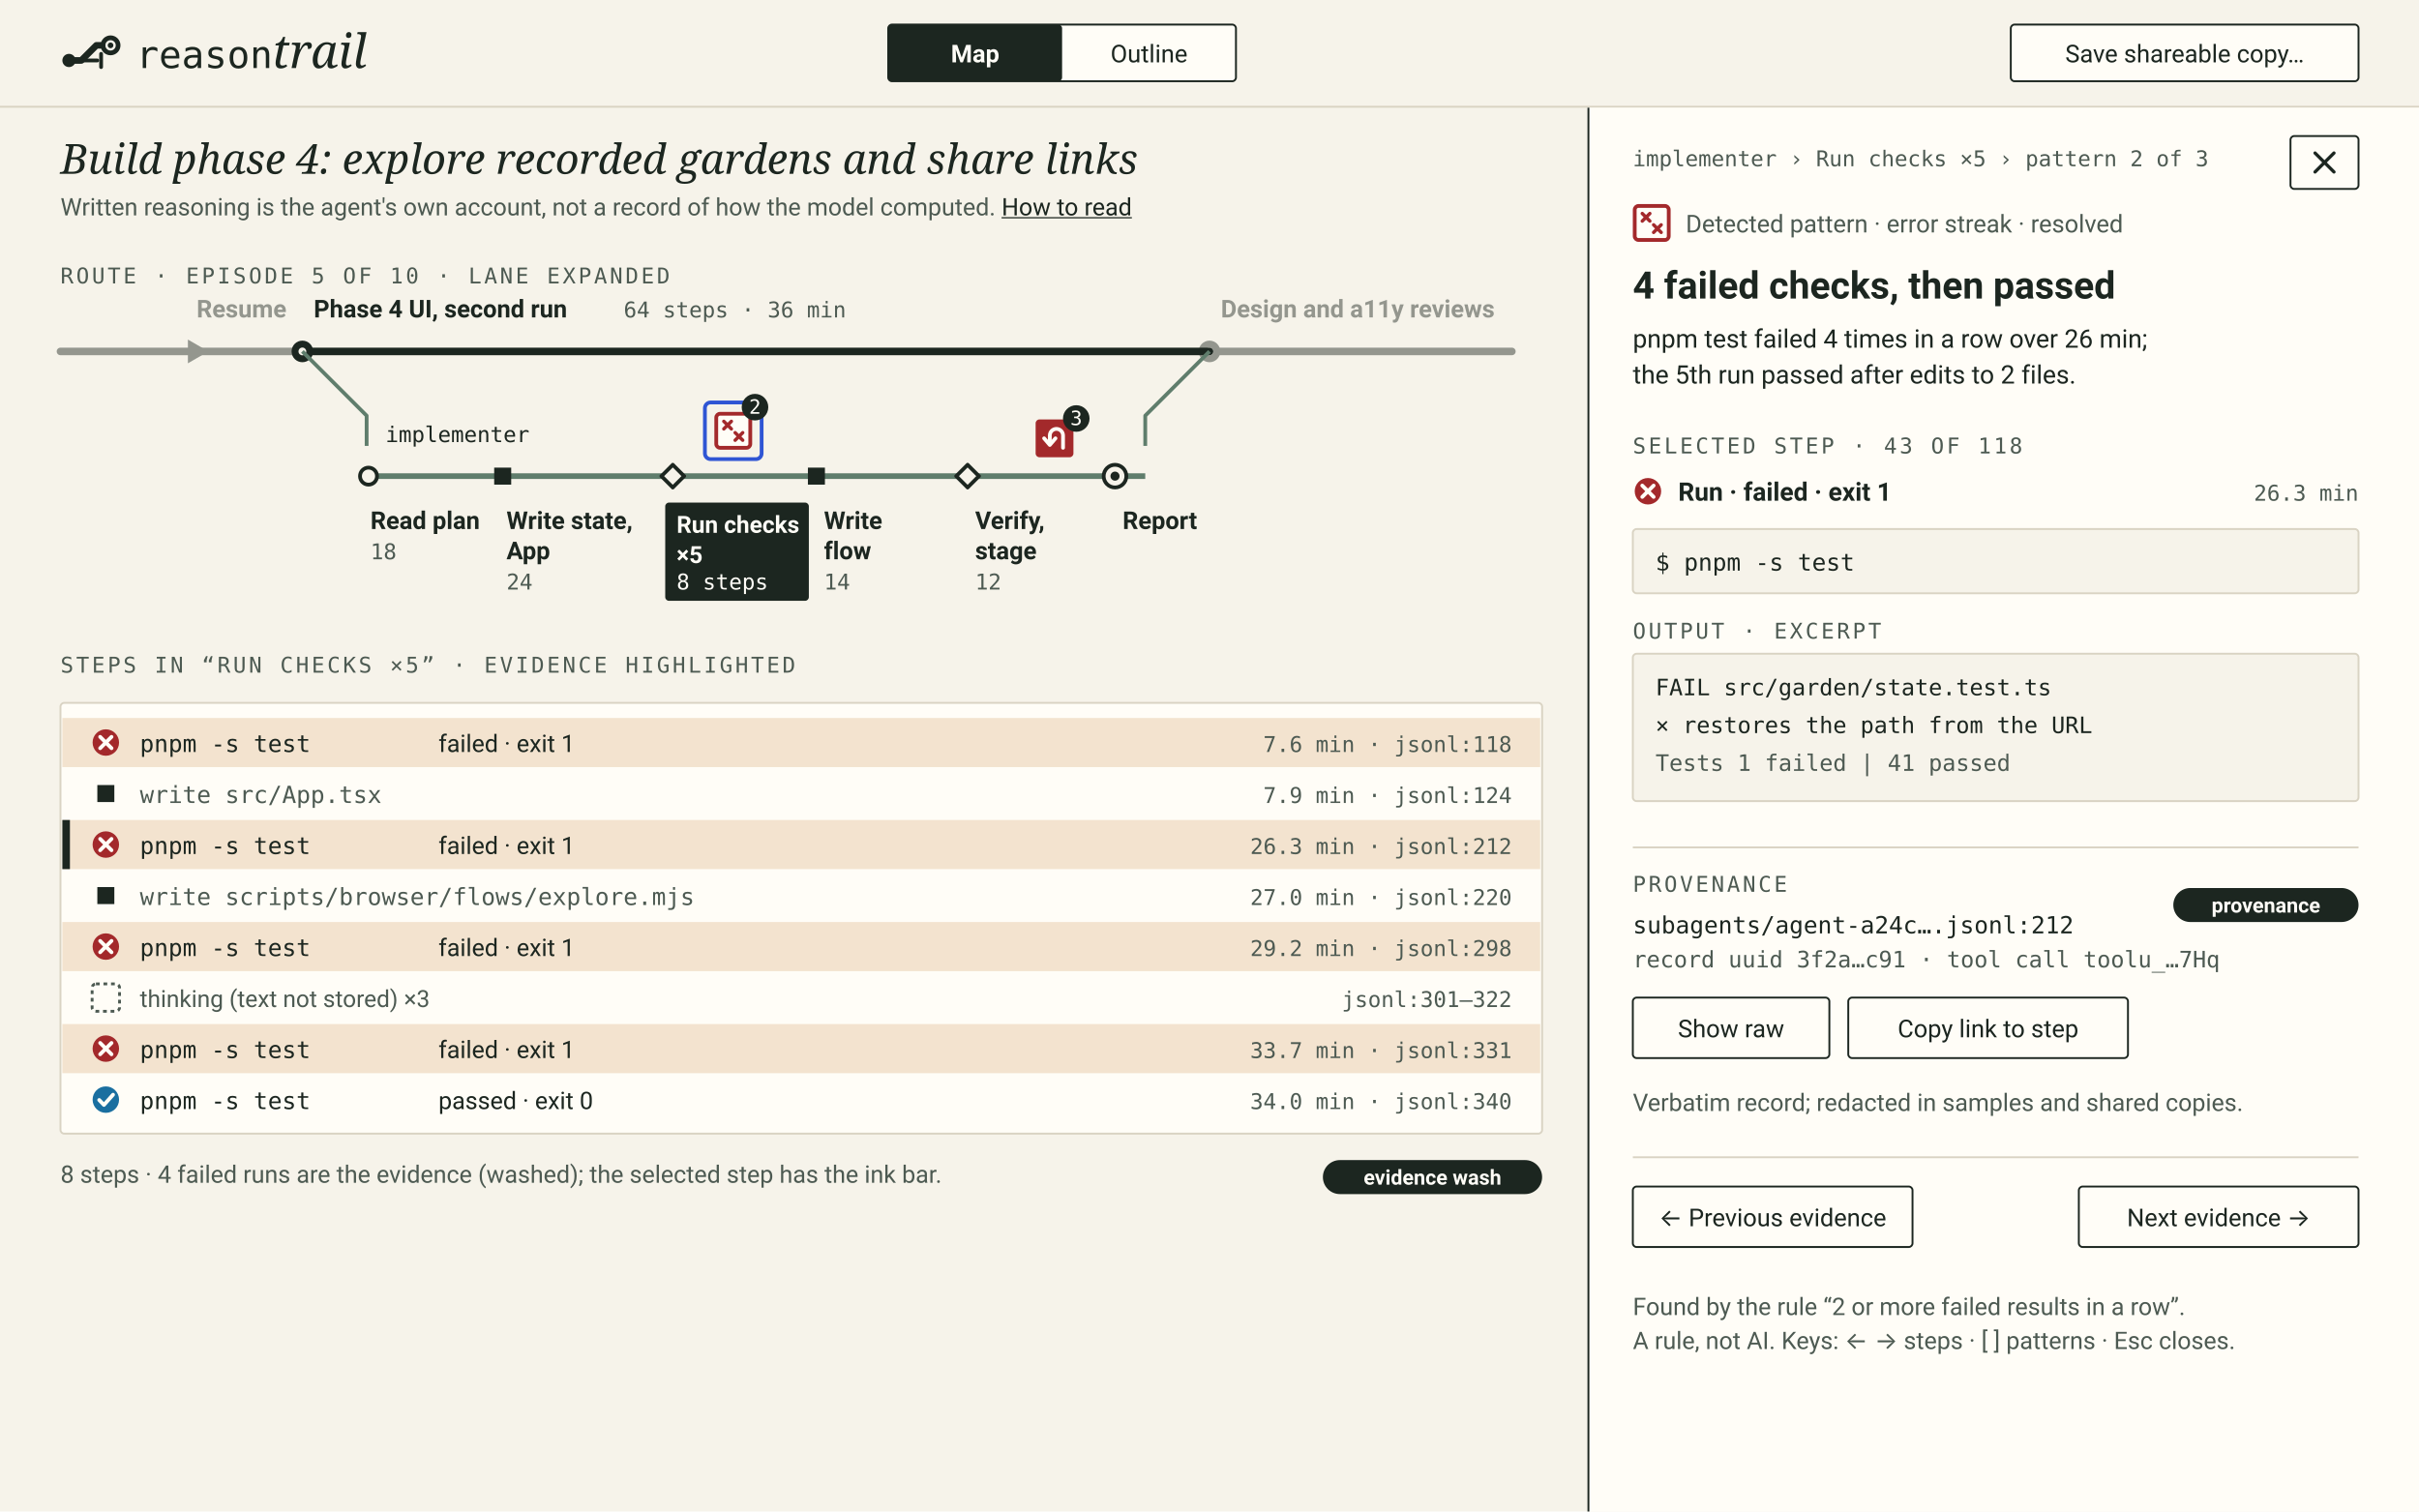
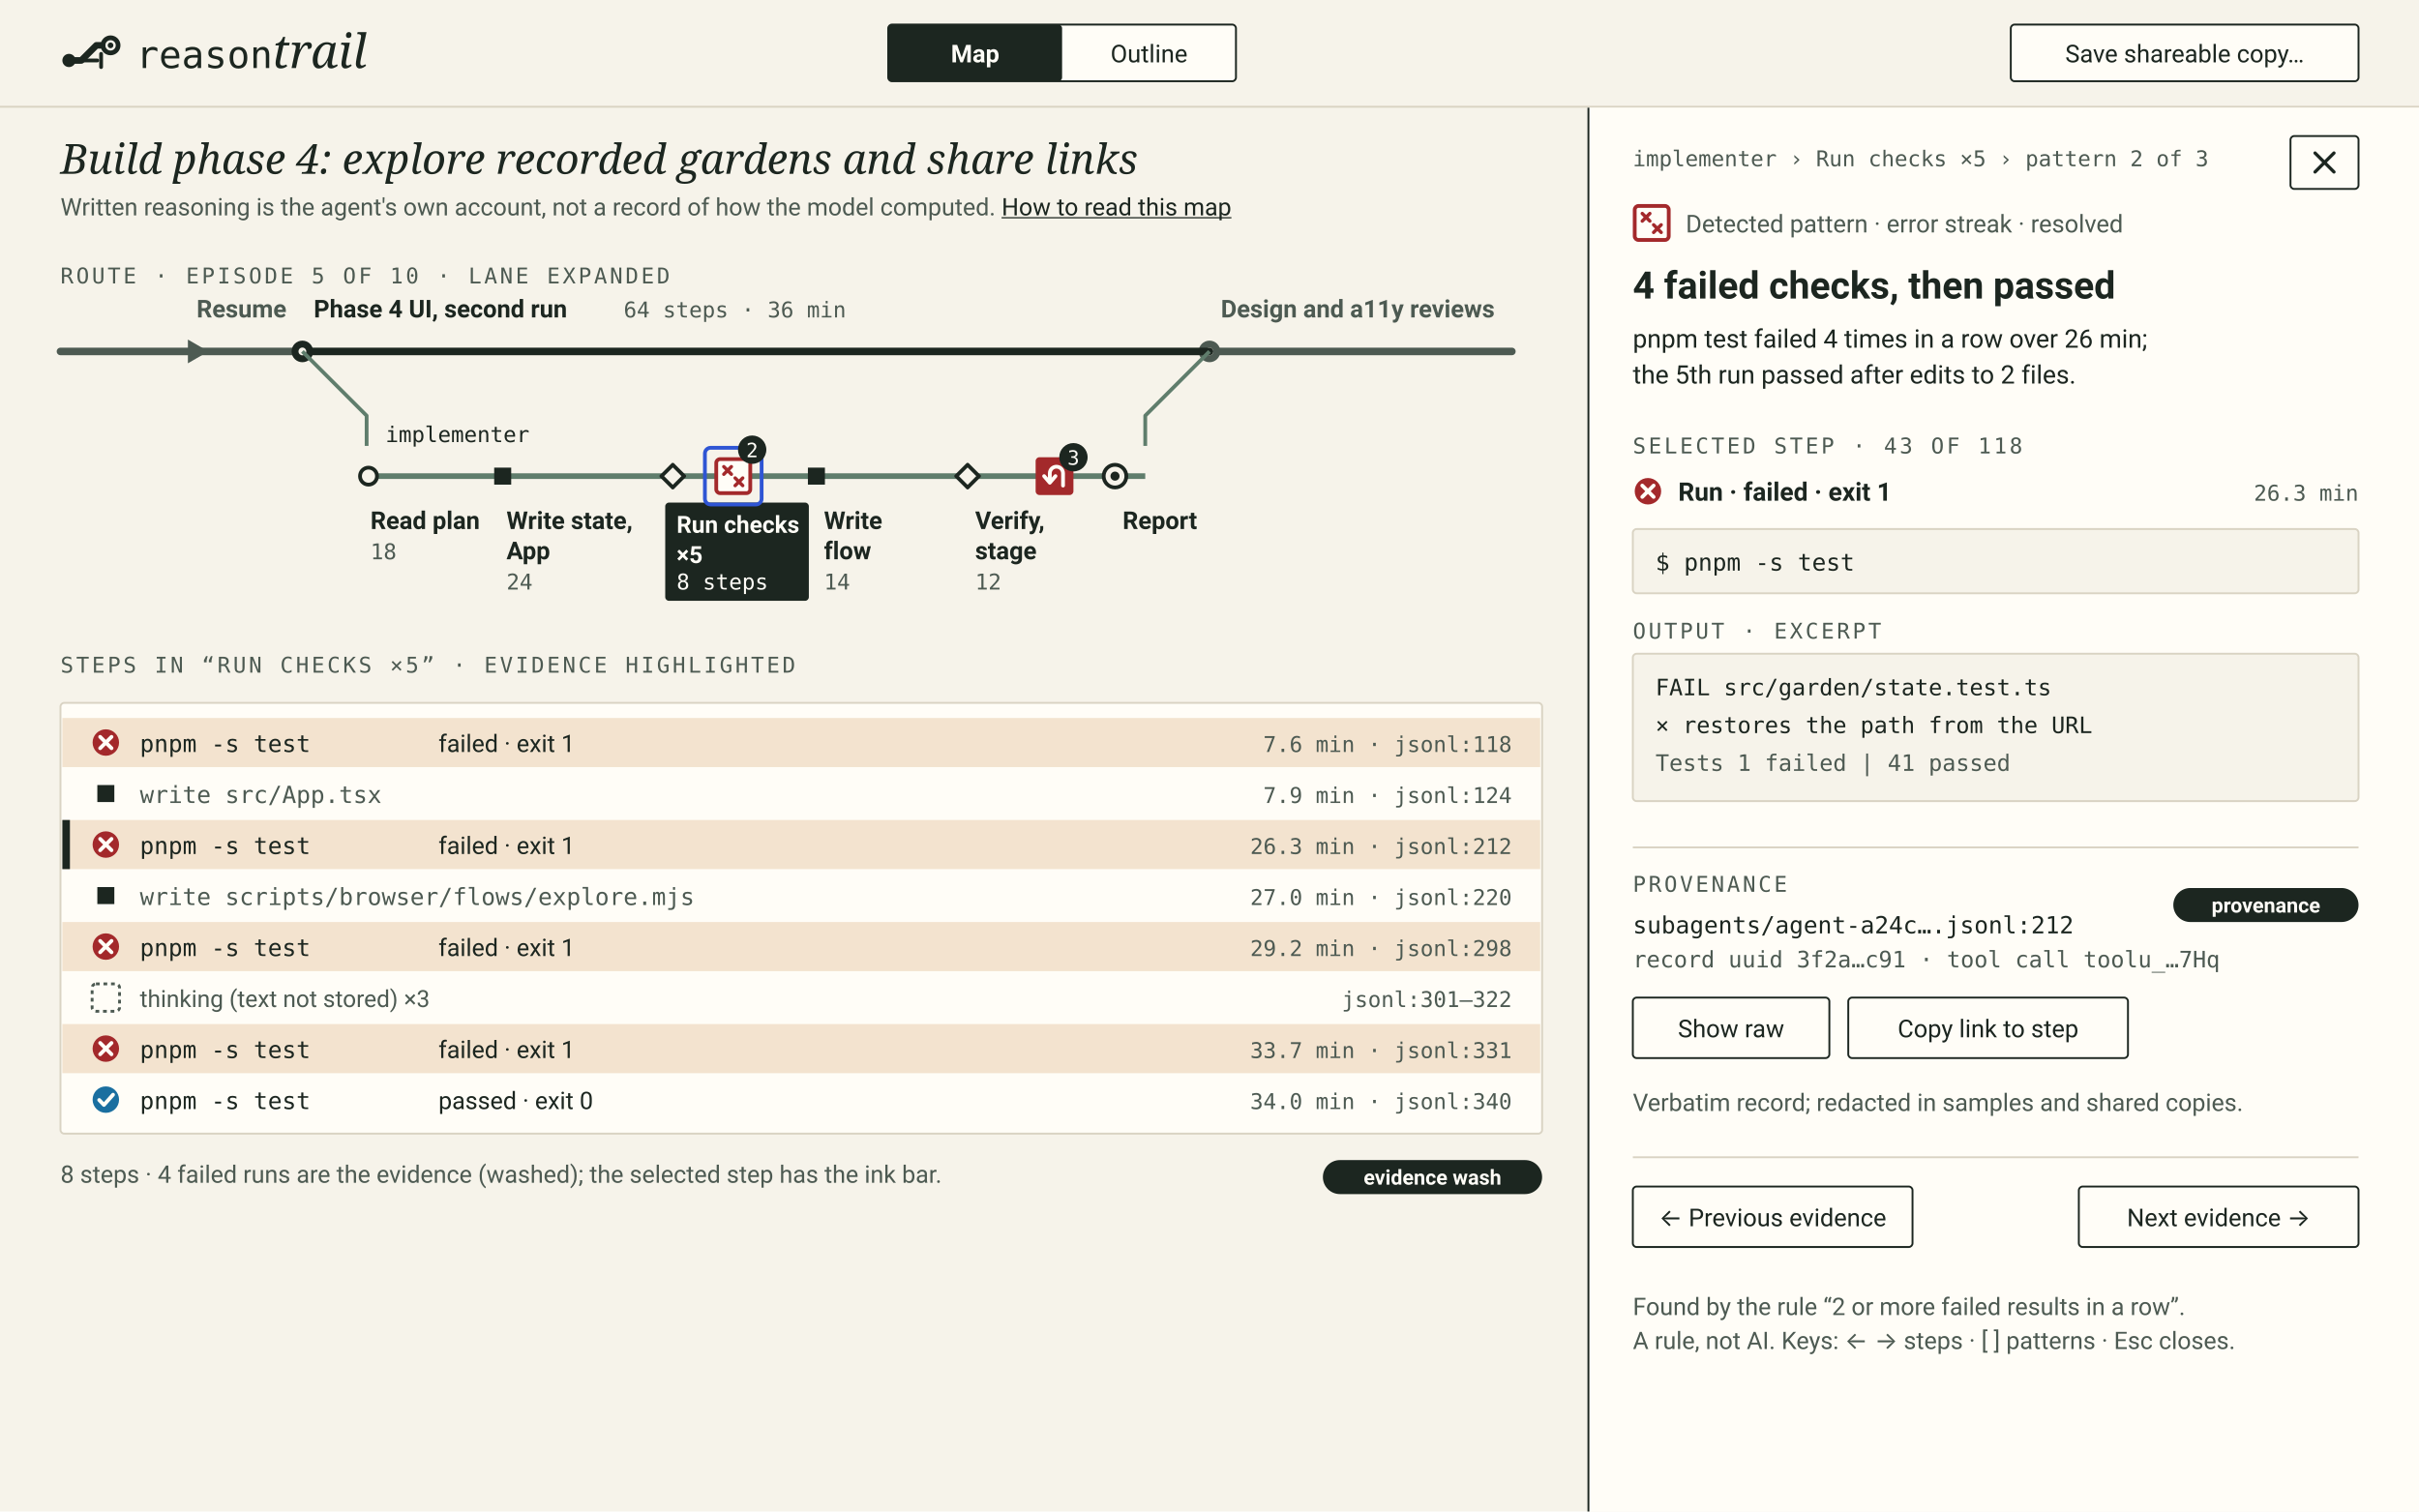
<svg xmlns="http://www.w3.org/2000/svg" viewBox="0 0 1280 800" width="1280" height="800" font-family="system-ui, -apple-system, 'Segoe UI', Roboto, 'Noto Sans', sans-serif">
  <style>
    .paper { fill: #f6f3ea } .surface { fill: #fffdf7 } .ink { fill: #1c2620 } .muted { fill: #4d5a52 }
    .mono { font-family: 'IBM Plex Mono', ui-monospace, Menlo, Consolas, 'DejaVu Sans Mono', monospace; font-weight: 500 }
    .serif { font-family: 'Instrument Serif', 'Iowan Old Style', Georgia, serif; font-style: italic }
    .cap { font-size: 11.5px; letter-spacing: 0.12em }
    .rule { stroke: #d9d3c3; stroke-width: 1 }
    .route { stroke: #1c2620; stroke-width: 4; fill: none; stroke-linecap: round }
    .side { stroke: #5f7d6c; stroke-width: 2; fill: none; stroke-linejoin: round }
-     .tick { stroke: #f6f3ea; stroke-width: 2 }
    .ann { fill: #1c2620 } .ann-t { fill: #fffdf7; font-size: 11px; font-weight: 600 }
    .ep { font-size: 13px; font-weight: 600; fill: #1c2620 }
    .cnt { font-size: 11.5px; fill: #4d5a52 }
    .lane { font-size: 11.5px; fill: #1c2620 }
    a text { text-decoration: underline }
  </style>
  <defs>
    <symbol id="k-user" viewBox="-7 -7 14 14">
      <path d="M-4 -5.5 L5.5 0 L-4 5.5Z" fill="#1c2620" />
    </symbol>
    <symbol id="k-explore" viewBox="-7 -7 14 14">
      <circle r="4.5" fill="#f6f3ea" stroke="#1c2620" stroke-width="2" />
    </symbol>
    <symbol id="k-change" viewBox="-7 -7 14 14">
      <rect x="-4.5" y="-4.5" width="9" height="9" fill="#1c2620" />
    </symbol>
    <symbol id="k-verify" viewBox="-7 -7 14 14">
      <path d="M0 -6 L6 0 L0 6 L-6 0Z" fill="#f6f3ea" stroke="#1c2620" stroke-width="2" />
    </symbol>
    <symbol id="k-delegate" viewBox="-7 -7 14 14">
      <circle r="5" fill="#1c2620" />
      <circle r="1.8" fill="#f6f3ea" />
    </symbol>
+     <symbol id="k-user-dim" viewBox="-7 -7 14 14">
+       <path d="M-4 -5.5 L5.5 0 L-4 5.5Z" fill="#4d5a52" />
+     </symbol>
+     <symbol id="k-delegate-dim" viewBox="-7 -7 14 14">
+       <circle r="5" fill="#4d5a52" />
+       <circle r="1.8" fill="#f6f3ea" />
+     </symbol>
    <symbol id="k-answer" viewBox="-8 -8 16 16">
      <circle r="6" fill="#f6f3ea" stroke="#1c2620" stroke-width="2" />
      <circle r="2.4" fill="#1c2620" />
    </symbol>
    <symbol id="s-ok" viewBox="-8 -8 16 16">
      <circle r="7" fill="#1a6fa0" />
      <path d="M-3.5 0.2 L-1 2.8 L3.8 -2.6" stroke="#fffdf7" stroke-width="2" fill="none" stroke-linecap="round" stroke-linejoin="round" />
    </symbol>
    <symbol id="s-err" viewBox="-8 -8 16 16">
      <circle r="7" fill="#a3292b" />
      <path d="M-3 -3 L3 3 M3 -3 L-3 3" stroke="#fffdf7" stroke-width="2" stroke-linecap="round" />
    </symbol>
    <symbol id="s-int" viewBox="-8 -8 16 16">
-       <rect x="-6.5" y="-6.5" width="13" height="13" rx="2" fill="#f6f3ea" stroke="#4d5a52" stroke-width="1.5" />
-       <path d="M-2 -3.5 V3.5 M2 -3.5 V3.5" stroke="#4d5a52" stroke-width="2" />
+       <circle r="6.5" fill="#f6f3ea" stroke="#4d5a52" stroke-width="1.5" />
+       <path d="M-2 -3 V3 M2 -3 V3" stroke="#4d5a52" stroke-width="2" />
    </symbol>
    <symbol id="t-streak" viewBox="0 0 20 20">
      <rect x="1" y="1" width="18" height="18" rx="2" fill="#fffdf7" stroke="#a3292b" stroke-width="2" />
      <path d="M5 5 L9 9 M9 5 L5 9 M11 11 L15 15 M15 11 L11 15" stroke="#a3292b" stroke-width="1.8" stroke-linecap="round" />
    </symbol>
    <symbol id="t-revert" viewBox="0 0 20 20">
      <rect x="0" y="0" width="20" height="20" rx="2" fill="#a3292b" />
      <path d="M14.5 15 V8.5 A3.5 3.5 0 0 0 7.5 8.5 V12" stroke="#fffdf7" stroke-width="2" fill="none" stroke-linecap="round" />
      <path d="M4.5 10 L7.5 13.5 L10.5 10" stroke="#fffdf7" stroke-width="2" fill="none" stroke-linecap="round" stroke-linejoin="round" />
    </symbol>
    <symbol id="t-interrupt" viewBox="0 0 20 20">
      <rect x="0" y="0" width="20" height="20" rx="2" fill="#a3292b" />
      <path d="M7.5 5 V15 M12.5 5 V15" stroke="#fffdf7" stroke-width="2.4" stroke-linecap="round" />
    </symbol>
    <symbol id="badge" viewBox="-8 -8 16 16">
      <circle r="7.5" fill="#1c2620" />
    </symbol>
  </defs>
  <rect class="paper" width="1280" height="800" />
  <g transform="translate(32 12)" fill="none" stroke="#1c2620" stroke-linecap="round">
    <circle cx="4.5" cy="20" r="3.5" fill="#1c2620" stroke="none" />
    <path d="M4.5 20 H11 L19 12 H22" stroke-width="3.5" stroke-linejoin="round" />
    <path d="M11 20 H19.5" stroke-width="2" />
    <path d="M21.5 16.5 V23.5" stroke-width="2" />
    <circle cx="26.5" cy="12" r="4" stroke-width="2.5" />
    <circle cx="26.5" cy="12" r="1.5" fill="#1c2620" stroke="none" />
  </g>
  <text x="72" y="36" class="mono ink" font-size="20">reason</text>
  <text x="144" y="36" class="serif ink" font-size="25">trail</text>
  <g transform="translate(470 13)">
    <rect width="184" height="30" rx="2" fill="#fffdf7" stroke="#1c2620" />
    <rect width="92" height="30" rx="2" fill="#1c2620" />
    <text x="46" y="20" text-anchor="middle" font-size="13" font-weight="600" fill="#fffdf7">Map</text>
    <text x="138" y="20" text-anchor="middle" font-size="13" class="ink">Outline</text>
  </g>
  <g transform="translate(1064 13)">
    <rect width="184" height="30" rx="2" fill="#fffdf7" stroke="#1c2620" />
    <text x="92" y="20" text-anchor="middle" font-size="13" class="ink">Save shareable copy…</text>
  </g>
  <line x1="0" y1="56.5" x2="1280" y2="56.5" class="rule" />
  <text x="32" y="92" class="serif ink" font-size="22">Build phase 4: explore recorded gardens and share links</text>
-   <text x="32" y="114" font-size="12.8" class="muted">Written reasoning is the agent's own account, not a record of how the model computed. <tspan class="ink" text-decoration="underline">How to read</tspan>
+   <text x="32" y="114" font-size="12.8" class="muted">Written reasoning is the agent's own account, not a record of how the model computed. <tspan class="ink" text-decoration="underline">How to read this map</tspan>
  </text>
  <text x="32" y="150" class="mono cap muted">ROUTE · EPISODE 5 OF 10 · LANE EXPANDED</text>
-   <g opacity="0.45">
-     <path class="route" d="M32 186 H160" />
-     <use href="#k-user" x="96" y="178" width="16" height="16" />
-     <text x="104" y="168" class="ep">Resume</text>
-     <path class="route" d="M640 186 H800" />
-     <use href="#k-delegate" x="632" y="178" width="16" height="16" />
-     <text x="646" y="168" class="ep">Design and a11y reviews</text>
+   <g>
+     <path class="route" d="M32 186 H160" style="stroke:#4d5a52" />
+     <use href="#k-user-dim" x="96" y="178" width="16" height="16" />
+     <text x="104" y="168" class="ep" style="fill:#4d5a52">Resume</text>
+     <path class="route" d="M640 186 H800" style="stroke:#4d5a52" />
+     <use href="#k-delegate-dim" x="632" y="178" width="16" height="16" />
+     <text x="646" y="168" class="ep" style="fill:#4d5a52">Design and a11y reviews</text>
  </g>
  <path class="route" d="M160 186 H640" />
  <use href="#k-delegate" x="152" y="178" width="16" height="16" />
  <text x="166" y="168" class="ep">Phase 4 UI, second run</text>
  <text x="330" y="168" class="mono cnt">64 steps · 36 min</text>
  <path class="side" d="M160 186 L194 220 V236" />
  <path d="M194 252 H606" stroke="#5f7d6c" stroke-width="3" fill="none" />
  <path class="side" d="M606 236 V220 L640 186" />
  <text x="204" y="234" class="mono lane">implementer</text>
-   <g class="tick">
-     <path d="M266 247 V257 M356 247 V257 M432 247 V257 M512 247 V257 M590 247 V257" />
-   </g>
  <use href="#k-explore" x="188" y="245" width="14" height="14" />
  <text x="196" y="280" class="ep" font-size="12.5">Read plan</text>
  <text x="196" y="296" class="mono cnt">18</text>
  <use href="#k-change" x="259" y="245" width="14" height="14" />
  <text x="268" y="280" class="ep" font-size="12.5">Write state,</text>
  <text x="268" y="296" class="ep" font-size="12.5">App</text>
  <text x="268" y="312" class="mono cnt">24</text>
  <rect x="352" y="266" width="76" height="52" rx="2" fill="#1c2620" />
  <use href="#k-verify" x="349" y="245" width="14" height="14" />
  <text x="358" y="282" font-size="12.5" font-weight="600" fill="#fffdf7">Run checks</text>
  <text x="358" y="298" font-size="12.5" font-weight="600" fill="#fffdf7">×5</text>
  <text x="358" y="312" class="mono" font-size="11.5" fill="#fffdf7">8 steps</text>
  <use href="#k-change" x="425" y="245" width="14" height="14" />
  <text x="436" y="280" class="ep" font-size="12.5">Write</text>
  <text x="436" y="296" class="ep" font-size="12.5">flow</text>
  <text x="436" y="312" class="mono cnt">14</text>
  <use href="#k-verify" x="505" y="245" width="14" height="14" />
  <text x="516" y="280" class="ep" font-size="12.5">Verify,</text>
  <text x="516" y="296" class="ep" font-size="12.5">stage</text>
  <text x="516" y="312" class="mono cnt">12</text>
  <use href="#k-answer" x="582" y="244" width="16" height="16" />
  <text x="594" y="280" class="ep" font-size="12.5">Report</text>
-   <rect x="373" y="213" width="30" height="30" rx="3" fill="none" stroke="#2f55d4" stroke-width="2" />
-   <use href="#t-streak" x="378" y="218" width="20" height="20" />
-   <use href="#badge" x="392" y="208" width="15" height="15" />
-   <text x="399.5" y="219" text-anchor="middle" class="mono" font-size="10.5" fill="#fffdf7">2</text>
-   <use href="#t-revert" x="548" y="222" width="20" height="20" />
-   <use href="#badge" x="562" y="214" width="15" height="15" />
-   <text x="569.5" y="225" text-anchor="middle" class="mono" font-size="10.5" fill="#fffdf7">3</text>
+   <rect x="373" y="237" width="30" height="30" rx="3" fill="none" stroke="#2f55d4" stroke-width="2" />
+   <use href="#t-streak" x="378" y="242" width="20" height="20" />
+   <use href="#badge" x="390" y="230" width="16" height="16" />
+   <text x="398" y="242" text-anchor="middle" class="mono" font-size="10.5" font-weight="600" fill="#fffdf7">2</text>
+   <use href="#t-revert" x="548" y="242" width="20" height="20" />
+   <use href="#badge" x="560" y="234" width="16" height="16" />
+   <text x="568" y="246" text-anchor="middle" class="mono" font-size="10.5" font-weight="600" fill="#fffdf7">3</text>
  <text x="32" y="356" class="mono cap muted">STEPS IN “RUN CHECKS ×5” · EVIDENCE HIGHLIGHTED</text>
  <g transform="translate(32 372)">
    <rect x="0" y="0" width="784" height="228" rx="2" class="surface" stroke="#d9d3c3" />
    <rect x="1" y="8" width="782" height="26" fill="#f3e3cf" />
    <use href="#s-err" x="16" y="13" width="16" height="16" />
    <text x="42" y="26" class="mono ink" font-size="12.5">pnpm -s test</text>
    <text x="200" y="26" font-size="12.8" class="ink">failed · exit 1</text>
    <text x="768" y="26" text-anchor="end" class="mono cnt">7.6 min · jsonl:118</text>
    <use href="#k-change" x="17" y="41" width="14" height="14" />
    <text x="42" y="53" class="mono muted" font-size="12.5">write src/App.tsx</text>
    <text x="768" y="53" text-anchor="end" class="mono cnt">7.9 min · jsonl:124</text>
    <rect x="1" y="62" width="782" height="26" fill="#f3e3cf" />
    <rect x="1" y="62" width="4" height="26" fill="#1c2620" />
    <use href="#s-err" x="16" y="67" width="16" height="16" />
    <text x="42" y="80" class="mono ink" font-size="12.5" font-weight="600">pnpm -s test</text>
    <text x="200" y="80" font-size="12.8" class="ink">failed · exit 1</text>
    <text x="768" y="80" text-anchor="end" class="mono cnt">26.3 min · jsonl:212</text>
    <use href="#k-change" x="17" y="95" width="14" height="14" />
    <text x="42" y="107" class="mono muted" font-size="12.5">write scripts/browser/flows/explore.mjs</text>
    <text x="768" y="107" text-anchor="end" class="mono cnt">27.0 min · jsonl:220</text>
    <rect x="1" y="116" width="782" height="26" fill="#f3e3cf" />
    <use href="#s-err" x="16" y="121" width="16" height="16" />
    <text x="42" y="134" class="mono ink" font-size="12.5">pnpm -s test</text>
    <text x="200" y="134" font-size="12.8" class="ink">failed · exit 1</text>
    <text x="768" y="134" text-anchor="end" class="mono cnt">29.2 min · jsonl:298</text>
    <g transform="translate(16 148)">
      <rect x="0.75" y="0.75" width="14.5" height="14.5" rx="2" fill="none" stroke="#4d5a52" stroke-width="1.5" stroke-dasharray="2 2" />
    </g>
    <text x="42" y="161" class="muted" font-size="12.5">thinking (text not stored) ×3</text>
    <text x="768" y="161" text-anchor="end" class="mono cnt">jsonl:301–322</text>
    <rect x="1" y="170" width="782" height="26" fill="#f3e3cf" />
    <use href="#s-err" x="16" y="175" width="16" height="16" />
    <text x="42" y="188" class="mono ink" font-size="12.5">pnpm -s test</text>
    <text x="200" y="188" font-size="12.8" class="ink">failed · exit 1</text>
    <text x="768" y="188" text-anchor="end" class="mono cnt">33.7 min · jsonl:331</text>
    <use href="#s-ok" x="16" y="202" width="16" height="16" />
    <text x="42" y="215" class="mono ink" font-size="12.5">pnpm -s test</text>
    <text x="200" y="215" font-size="12.8" class="ink">passed · exit 0</text>
    <text x="768" y="215" text-anchor="end" class="mono cnt">34.0 min · jsonl:340</text>
  </g>
  <text x="32" y="626" font-size="12.8" class="muted">8 steps · 4 failed runs are the evidence (washed); the selected step has the ink bar.</text>
  <g>
    <rect x="700" y="614" width="116" height="18" rx="9" class="ann" />
    <text x="758" y="627" text-anchor="middle" class="ann-t">evidence wash</text>
  </g>
  <rect x="840" y="57" width="440" height="743" class="surface" />
  <line x1="840.5" y1="57" x2="840.5" y2="800" stroke="#1c2620" />
  <text x="864" y="88" class="mono cnt">implementer › Run checks ×5 › pattern 2 of 3</text>
  <g transform="translate(1212 72)">
    <rect width="36" height="28" rx="2" fill="#fffdf7" stroke="#1c2620" />
    <path d="M13 9 L23 19 M23 9 L13 19" stroke="#1c2620" stroke-width="1.75" stroke-linecap="round" />
  </g>
  <use href="#t-streak" x="864" y="108" width="20" height="20" />
  <text x="892" y="123" font-size="13" class="muted">Detected pattern · error streak · resolved</text>
  <text x="864" y="158" font-size="20" font-weight="600" class="ink">4 failed checks, then passed</text>
  <text x="864" y="184" font-size="13.5" class="ink">pnpm test failed 4 times in a row over 26 min;</text>
  <text x="864" y="203" font-size="13.5" class="ink">the 5th run passed after edits to 2 files.</text>
  <text x="864" y="240" class="mono cap muted">SELECTED STEP · 43 OF 118</text>
  <g transform="translate(864 252)">
    <use href="#s-err" x="0" y="0" width="16" height="16" />
    <text x="24" y="13" font-size="13.5" font-weight="600" class="ink">Run · failed · exit 1</text>
    <text x="384" y="13" text-anchor="end" class="mono cnt">26.3 min</text>
    <rect x="0" y="28" width="384" height="34" rx="2" fill="#f6f3ea" stroke="#d9d3c3" />
    <text x="12" y="50" class="mono ink" font-size="12.5">$ pnpm -s test</text>
    <text x="0" y="86" class="mono cap muted">OUTPUT · EXCERPT</text>
    <rect x="0" y="94" width="384" height="78" rx="2" fill="#f6f3ea" stroke="#d9d3c3" />
    <text x="12" y="116" class="mono ink" font-size="12">FAIL  src/garden/state.test.ts</text>
    <text x="12" y="136" class="mono ink" font-size="12">  × restores the path from the URL</text>
    <text x="12" y="156" class="mono muted" font-size="12">  Tests  1 failed | 41 passed</text>
  </g>
  <line x1="864" y1="448.5" x2="1248" y2="448.5" class="rule" />
  <text x="864" y="472" class="mono cap muted">PROVENANCE</text>
  <text x="864" y="494" class="mono ink" font-size="12.5">subagents/agent-a24c….jsonl:212</text>
  <text x="864" y="512" class="mono muted" font-size="12">record uuid 3f2a…c91 · tool call toolu_…7Hq</text>
  <g transform="translate(864 528)">
    <rect width="104" height="32" rx="2" fill="#fffdf7" stroke="#1c2620" />
    <text x="52" y="21" text-anchor="middle" font-size="13" class="ink">Show raw</text>
  </g>
  <g transform="translate(978 528)">
    <rect width="148" height="32" rx="2" fill="#fffdf7" stroke="#1c2620" />
    <text x="74" y="21" text-anchor="middle" font-size="13" class="ink">Copy link to step</text>
  </g>
  <text x="864" y="588" font-size="12.8" class="muted">Verbatim record; redacted in samples and shared copies.</text>
  <line x1="864" y1="612.5" x2="1248" y2="612.5" class="rule" />
  <g transform="translate(864 628)">
    <rect width="148" height="32" rx="2" fill="#fffdf7" stroke="#1c2620" />
    <text x="74" y="21" text-anchor="middle" font-size="13" class="ink">← Previous evidence</text>
  </g>
  <g transform="translate(1100 628)">
    <rect width="148" height="32" rx="2" fill="#fffdf7" stroke="#1c2620" />
    <text x="74" y="21" text-anchor="middle" font-size="13" class="ink">Next evidence →</text>
  </g>
  <text x="864" y="696" font-size="12.8" class="muted">Found by the rule “2 or more failed results in a row”.</text>
  <text x="864" y="714" font-size="12.8" class="muted">A rule, not AI. Keys: ← → steps · [ ] patterns · Esc closes.</text>
  <g>
    <rect x="1150" y="470" width="98" height="18" rx="9" class="ann" />
    <text x="1199" y="483" text-anchor="middle" class="ann-t">provenance</text>
  </g>
</svg>
